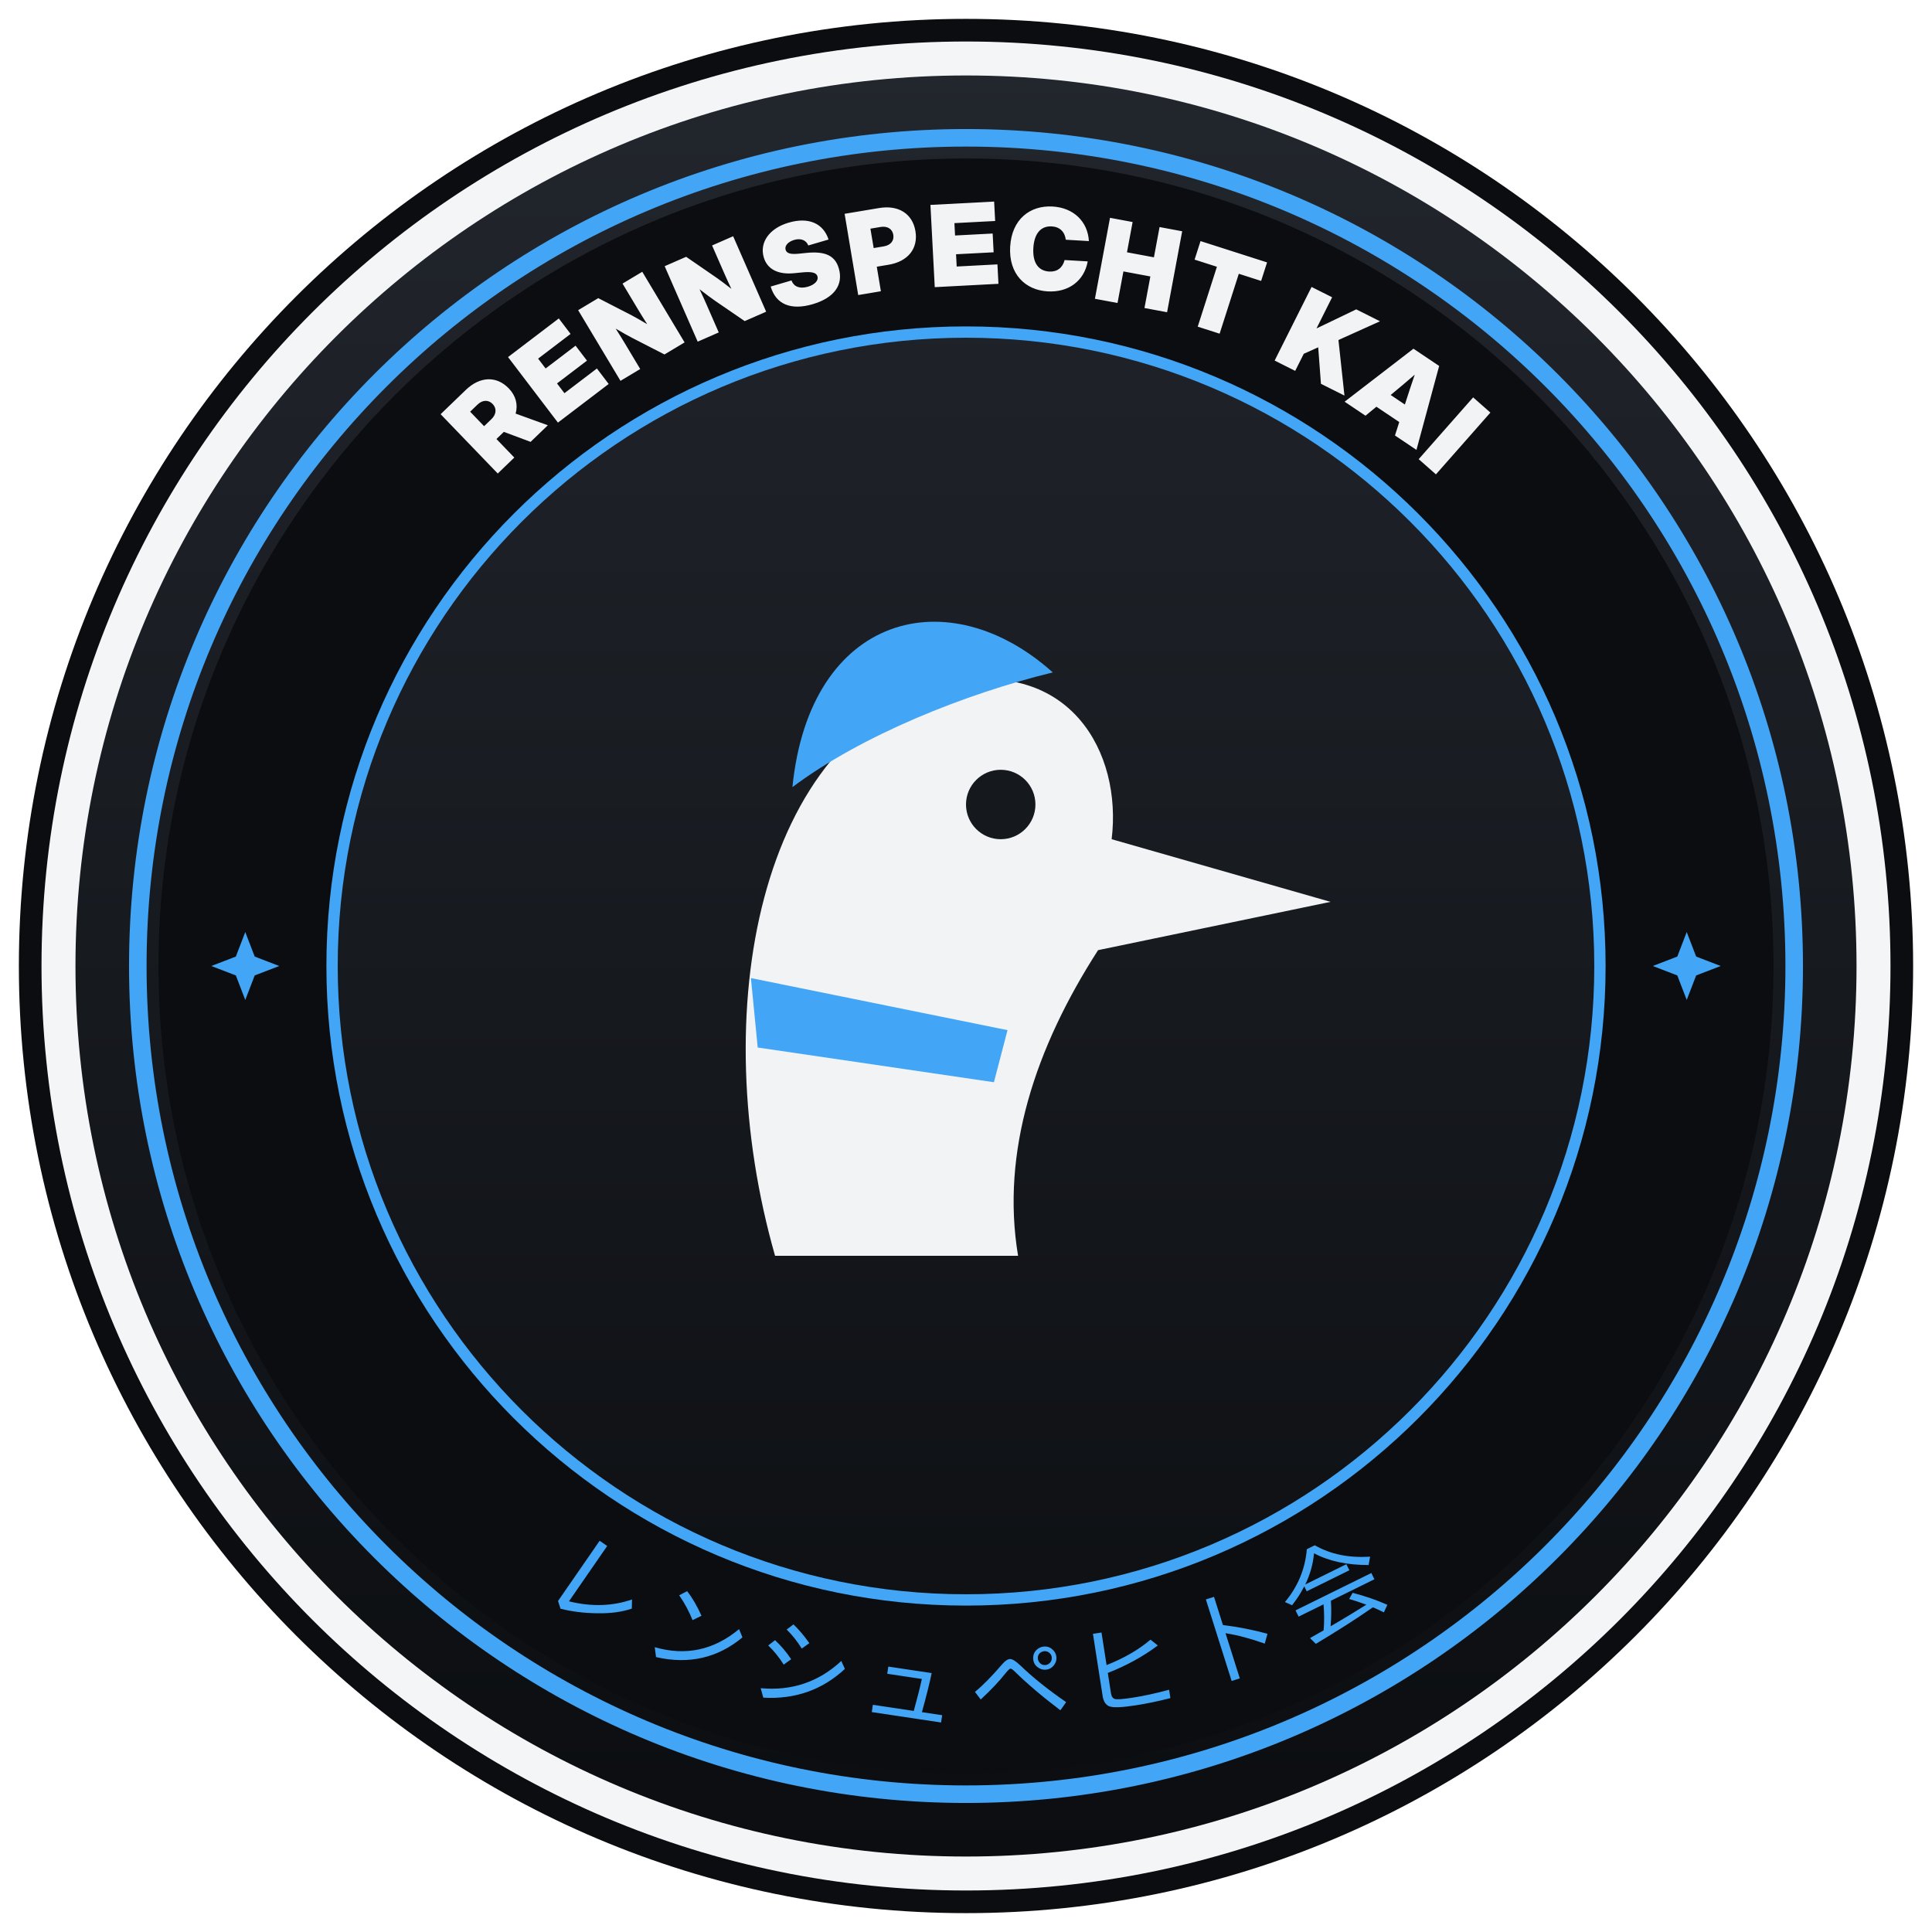
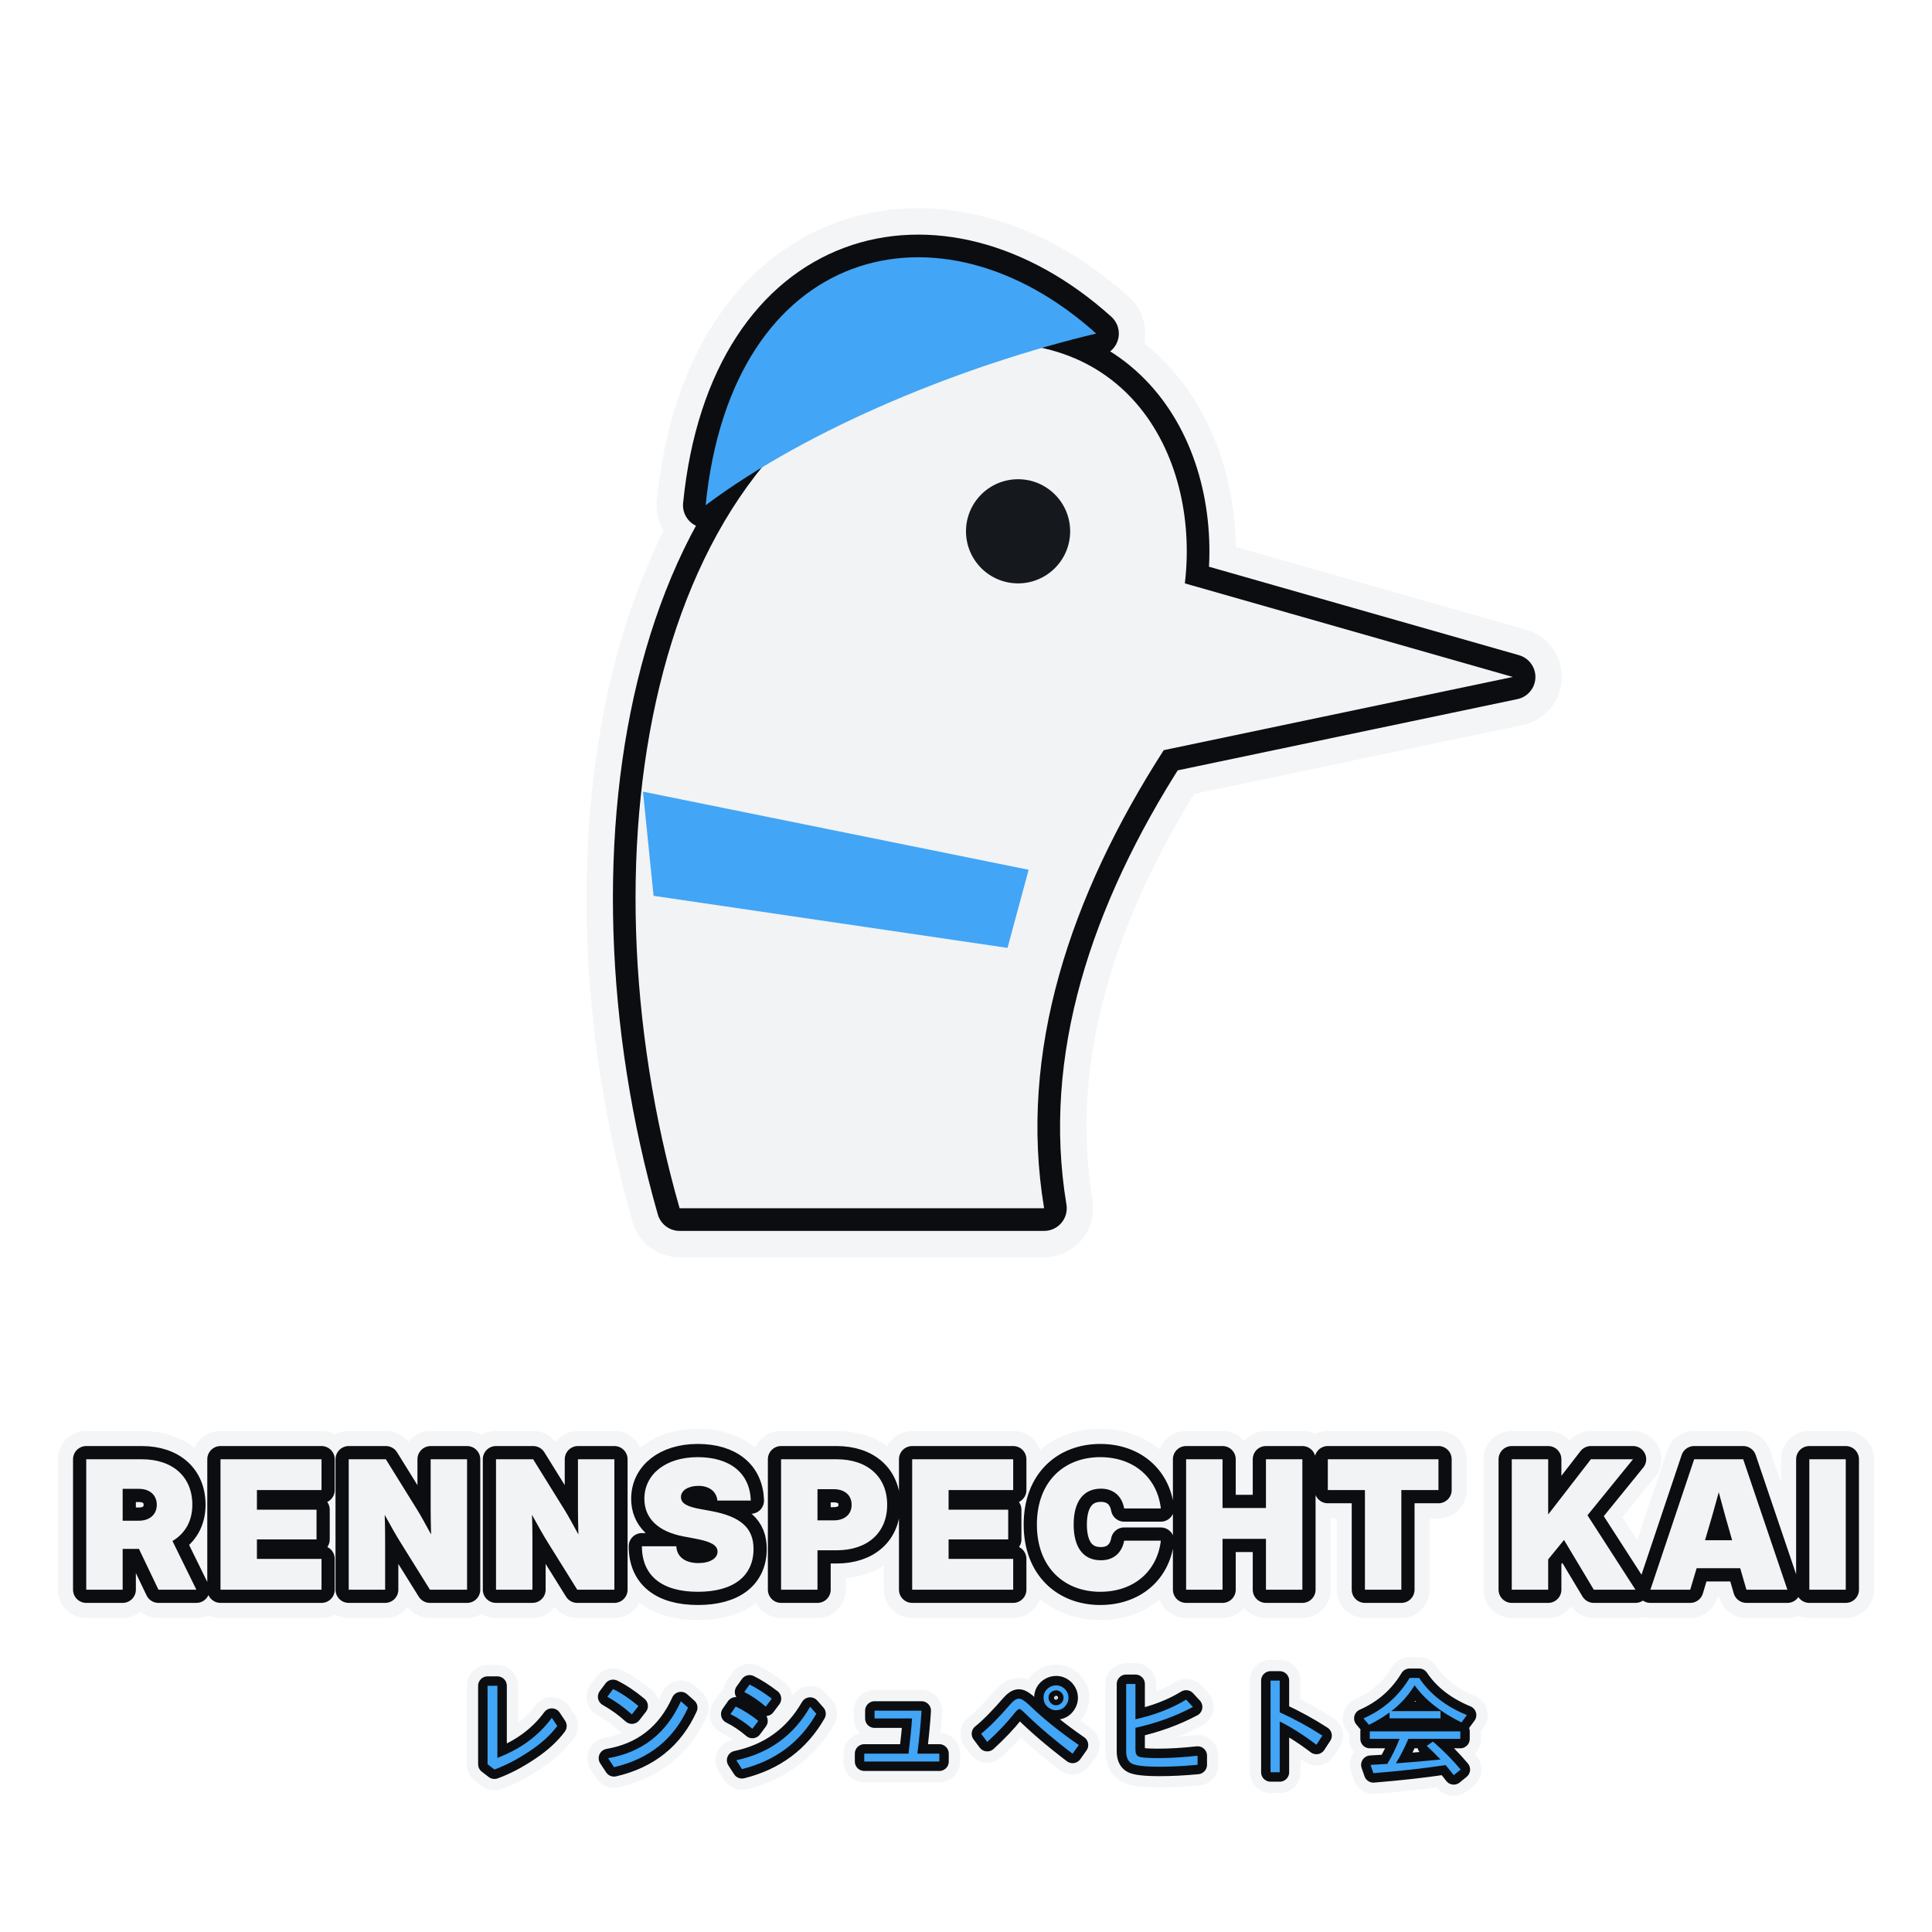
<svg xmlns="http://www.w3.org/2000/svg" viewBox="0 0 512 512" width="512" height="512">
-   <defs>
-     <linearGradient id="lg_t_etkmodern" x1="0" y1="0" x2="0" y2="1">
-       <stop offset="0" stop-color="#22262d" />
-       <stop offset="1" stop-color="#0b0d10" />
-     </linearGradient>
-   </defs>
+   <defs />
  <g id="schnitt">
-     <path d="M20 256 A236 236 0 1 0 492 256 A236 236 0 1 0 20 256 Z" fill="#0b0d10" stroke="#0b0d10" stroke-width="30" stroke-linejoin="round" />
-     <path d="M20 256 A236 236 0 1 0 492 256 A236 236 0 1 0 20 256 Z" fill="#f4f5f7" stroke="#f4f5f7" stroke-width="18" stroke-linejoin="round" />
+     <path d="M180.1 320.2 C152.5 223.6 173.2 113.2 249.1 92.5 C297.4 82.8 318.1 120.1 314 154.6 L400.9 179.4 L308.4 198.8 C283.6 237.4 269.8 278.8 276.7 320.2 Z" fill="#f4f5f7" stroke="#f4f5f7" stroke-width="26" stroke-linejoin="round" />
+     <path d="M187 133.9 C193.9 64.9 249.1 51.1 290.5 88.4 C256 96.6 214.6 113.2 187 133.9 Z" fill="#f4f5f7" stroke="#f4f5f7" stroke-width="26" stroke-linejoin="round" />
+     <path d="M256 140.8 A13.8 13.8 0 1 0 283.6 140.8 A13.8 13.8 0 1 0 256 140.8 Z" fill="#f4f5f7" stroke="#f4f5f7" stroke-width="26" stroke-linejoin="round" />
+     <path d="M170.4 209.8 L272.6 230.5 L267 251.2 L173.2 237.4 Z" fill="#f4f5f7" stroke="#f4f5f7" stroke-width="26" stroke-linejoin="round" />
+     <path d="M22.856 421.283H32.507V410.472H36.822L41.995 421.283H52.04L45.707 408.385C49.071 406.389 50.973 403.072 50.973 398.78C50.973 391.38 45.8 386.717 37.541 386.717H22.856ZM32.507 403.002V394.558H36.822C39.721 394.558 41.554 396.252 41.554 398.78C41.554 401.309 39.721 403.002 36.822 403.002Z M58.435 421.283H85.207V413.117H68.086V407.967H83.884V400.079H68.086V394.883H85.207V386.717H58.435Z M92.414 421.283H102.064V408.663C102.064 407.271 102.064 404.557 101.948 401.448C103.572 404.441 105.103 407.109 106.078 408.663L113.942 421.283H123.778V386.717H114.128V399.383C114.128 401.031 114.151 403.838 114.244 406.645C112.898 404.162 111.483 401.587 110.671 400.288L102.25 386.717H92.414Z M131.449 421.283H141.1V408.663C141.1 407.271 141.1 404.557 140.984 401.448C142.608 404.441 144.139 407.109 145.114 408.663L152.978 421.283H162.814V386.717H153.164V399.383C153.164 401.031 153.187 403.838 153.28 406.645C151.934 404.162 150.519 401.587 149.707 400.288L141.286 386.717H131.449Z M184.961 421.84C194.334 421.84 199.693 417.71 199.693 410.472C199.693 404.951 196.329 401.889 188.395 400.427L185.611 399.917C182.015 399.267 180.461 398.386 180.461 396.739C180.461 394.999 182.363 393.769 185.077 393.769C187.954 393.769 189.88 395.254 190.112 397.667H198.973C198.741 390.429 193.522 386.16 184.892 386.16C176.494 386.16 170.764 390.637 170.764 397.203C170.764 402.33 174.383 405.879 181.064 407.155L184.497 407.805C188.395 408.547 190.158 409.521 190.158 411.192C190.158 413.001 188.116 414.231 185.077 414.231C181.574 414.231 179.37 412.584 179.231 409.777H170.114C170.114 417.548 175.38 421.84 184.961 421.84Z M206.993 421.283H216.643V410.844H221.677C229.936 410.844 235.109 406.181 235.109 398.78C235.109 391.38 229.936 386.717 221.677 386.717H206.993ZM216.643 402.91V394.651H220.958C223.858 394.651 225.691 396.252 225.691 398.78C225.691 401.309 223.858 402.91 220.958 402.91Z M241.737 421.283H268.508V413.117H251.387V407.967H267.186V400.079H251.387V394.883H268.508V386.717H241.737Z M291.583 421.84C300.422 421.84 306.662 416.458 307.637 408.292H297.916C297.313 411.54 295.086 413.488 291.769 413.488C287.059 413.488 284.531 410.055 284.531 404.023C284.531 397.968 287.083 394.512 291.769 394.512C295.086 394.512 297.336 396.484 297.916 399.755H307.637C306.686 391.589 300.422 386.16 291.583 386.16C282.141 386.16 274.787 392.47 274.787 404.023C274.787 415.483 282.141 421.84 291.583 421.84Z M314.333 421.283H323.984V407.805H335.491V421.283H345.141V386.717H335.491V399.639H323.984V386.717H314.333Z M351.885 394.883H361.721V421.283H371.372V394.883H381.208V386.717H351.885Z  M400.633 421.283H410.284V413.256L414.483 408.106L422.37 421.283H433.413L420.7 401.564L432.763 386.717H421.605L414.738 395.602C413.253 397.528 411.768 399.43 410.284 401.355V386.717H400.633Z M437.372 421.283H447.928L449.621 415.599H461.174L462.821 421.283H473.678L461.963 386.717H448.972ZM451.848 408.176 451.941 407.874C453.194 403.698 454.354 399.662 455.49 395.463C456.604 399.662 457.741 403.698 458.947 407.874L459.04 408.176Z M489.144 386.717H479.493V421.283H489.144Z" fill="#f4f5f7" stroke="#f4f5f7" stroke-width="15" stroke-linejoin="round" />
+     <path d="M129.207 446.754H131.814V465.856Q141.028 462.355 146.243 455.236L147.679 457.404Q145.071 460.934 140.428 464.025Q135.682 467.233 131.038 468.946L129.207 467.54Z M167.455 454.342Q164.511 451.661 160.951 449.654L162.475 447.618Q165.668 449.171 169.198 452.115ZM161.156 465.944Q174.677 463.614 180.448 450.856L182.338 452.54Q176.684 465.079 162.724 468.317Z M202.935 452.277Q200.078 449.816 197.236 448.395L198.643 446.417Q201.411 447.779 204.531 450.167ZM195.127 466.486Q208.164 463.702 214.697 452.306L216.338 454.166Q209.819 465.548 196.636 468.829ZM199.39 458.151Q196.548 455.719 193.574 454.254L194.98 452.247Q198.145 453.771 200.957 456.056Z M231.764 453.346H244.215Q243.937 458.077 243.116 464.728H248.932V466.822H229.039V464.728H240.772Q241.461 459.117 241.695 455.411H231.764Z M279.899 446.637Q281.262 446.637 282.302 447.721Q283.166 448.673 283.166 449.933Q283.166 450.9 282.624 451.705Q281.643 453.229 279.826 453.229Q279.021 453.229 278.332 452.833Q276.56 451.881 276.56 449.904Q276.56 448.234 277.966 447.238Q278.845 446.637 279.899 446.637ZM279.87 447.955Q279.416 447.955 278.933 448.19Q277.878 448.746 277.878 449.933Q277.878 450.46 278.215 450.988Q278.786 451.91 279.87 451.91Q280.588 451.91 281.188 451.398Q281.848 450.826 281.848 449.933Q281.848 449.039 281.159 448.439Q280.588 447.955 279.87 447.955ZM260.007 459.469Q263.244 456.862 267.844 451.544Q269.045 450.167 270.026 450.167Q270.993 450.167 272.912 451.998Q278.288 457.198 285.891 462.443L284.25 464.757Q276.721 459.044 271.198 453.61Q270.437 452.892 270.114 452.892Q269.777 452.892 268.737 454.152Q265.998 457.623 261.633 461.637Z M298.445 446.271H300.906V455.631Q308.743 453.859 314.339 450.416L316.141 452.364Q309.168 456.071 300.906 457.887V463.673Q300.906 465.167 301.8 465.519Q302.723 465.914 306.912 465.914Q311.614 465.914 317.371 465.284V467.687Q312.039 468.199 307.381 468.199Q301.17 468.199 299.793 467.277Q298.445 466.412 298.445 464.127Z M336.708 445.377H339.14V453.771Q345.16 456.525 350.448 459.952L348.866 462.384Q343.886 458.59 339.14 456.202V469.664H336.708Z M368.73 453.463H381.753V455.382H368.247V453.829Q368.13 453.917 367.676 454.21Q365.801 455.602 362.783 457.096L361.348 455.382Q369.185 451.94 373.564 444.674H376.084Q380.361 451.061 388.74 454.518L387.305 456.466Q379.043 452.408 374.883 446.622Q372.437 450.607 368.73 453.463ZM373.228 460.817Q371.851 464.127 369.932 467.291L371.191 467.203Q375.776 466.881 380.273 466.427L381.753 466.28Q379.556 463.981 378.091 462.677L379.746 461.534Q383.848 465.065 387.085 468.946L385.254 470.441Q384.17 469.034 383.101 467.775L382.646 467.833Q374.561 469.049 363.97 469.913L363.208 467.716Q363.823 467.687 365.581 467.57L367.646 467.452Q369.478 464.42 370.898 460.817H363.003V458.839H386.997V460.817Z" fill="#f4f5f7" stroke="#f4f5f7" stroke-width="11" stroke-linejoin="round" />
  </g>
  <g id="grund">
-     <path d="M20 256 A236 236 0 1 0 492 256 A236 236 0 1 0 20 256 Z" fill="url(#lg_t_etkmodern)" />
-   </g>
-   <g id="rahmen">
-     <g transform="translate(256 256) scale(.93) translate(-256 -256)">
-       <path d="M20 256 A236 236 0 1 0 492 256 A236 236 0 1 0 20 256 Z" fill="none" stroke="#42a5f5" stroke-width="5" stroke-linejoin="round" />
-     </g>
+     <path d="M180.1 320.2 C152.5 223.6 173.2 113.2 249.1 92.5 C297.4 82.8 318.1 120.1 314 154.6 L400.9 179.4 L308.4 198.8 C283.6 237.4 269.8 278.8 276.7 320.2 Z" fill="#0b0d10" stroke="#0b0d10" stroke-width="12" stroke-linejoin="round" />
+     <path d="M187 133.9 C193.9 64.9 249.1 51.1 290.5 88.4 C256 96.6 214.6 113.2 187 133.9 Z" fill="#0b0d10" stroke="#0b0d10" stroke-width="12" stroke-linejoin="round" />
+     <path d="M256 140.8 A13.8 13.8 0 1 0 283.6 140.8 A13.8 13.8 0 1 0 256 140.8 Z" fill="#0b0d10" stroke="#0b0d10" stroke-width="12" stroke-linejoin="round" />
+     <path d="M170.4 209.8 L272.6 230.5 L267 251.2 L173.2 237.4 Z" fill="#0b0d10" stroke="#0b0d10" stroke-width="12" stroke-linejoin="round" />
+     <path d="M22.856 421.283H32.507V410.472H36.822L41.995 421.283H52.04L45.707 408.385C49.071 406.389 50.973 403.072 50.973 398.78C50.973 391.38 45.8 386.717 37.541 386.717H22.856ZM32.507 403.002V394.558H36.822C39.721 394.558 41.554 396.252 41.554 398.78C41.554 401.309 39.721 403.002 36.822 403.002Z M58.435 421.283H85.207V413.117H68.086V407.967H83.884V400.079H68.086V394.883H85.207V386.717H58.435Z M92.414 421.283H102.064V408.663C102.064 407.271 102.064 404.557 101.948 401.448C103.572 404.441 105.103 407.109 106.078 408.663L113.942 421.283H123.778V386.717H114.128V399.383C114.128 401.031 114.151 403.838 114.244 406.645C112.898 404.162 111.483 401.587 110.671 400.288L102.25 386.717H92.414Z M131.449 421.283H141.1V408.663C141.1 407.271 141.1 404.557 140.984 401.448C142.608 404.441 144.139 407.109 145.114 408.663L152.978 421.283H162.814V386.717H153.164V399.383C153.164 401.031 153.187 403.838 153.28 406.645C151.934 404.162 150.519 401.587 149.707 400.288L141.286 386.717H131.449Z M184.961 421.84C194.334 421.84 199.693 417.71 199.693 410.472C199.693 404.951 196.329 401.889 188.395 400.427L185.611 399.917C182.015 399.267 180.461 398.386 180.461 396.739C180.461 394.999 182.363 393.769 185.077 393.769C187.954 393.769 189.88 395.254 190.112 397.667H198.973C198.741 390.429 193.522 386.16 184.892 386.16C176.494 386.16 170.764 390.637 170.764 397.203C170.764 402.33 174.383 405.879 181.064 407.155L184.497 407.805C188.395 408.547 190.158 409.521 190.158 411.192C190.158 413.001 188.116 414.231 185.077 414.231C181.574 414.231 179.37 412.584 179.231 409.777H170.114C170.114 417.548 175.38 421.84 184.961 421.84Z M206.993 421.283H216.643V410.844H221.677C229.936 410.844 235.109 406.181 235.109 398.78C235.109 391.38 229.936 386.717 221.677 386.717H206.993ZM216.643 402.91V394.651H220.958C223.858 394.651 225.691 396.252 225.691 398.78C225.691 401.309 223.858 402.91 220.958 402.91Z M241.737 421.283H268.508V413.117H251.387V407.967H267.186V400.079H251.387V394.883H268.508V386.717H241.737Z M291.583 421.84C300.422 421.84 306.662 416.458 307.637 408.292H297.916C297.313 411.54 295.086 413.488 291.769 413.488C287.059 413.488 284.531 410.055 284.531 404.023C284.531 397.968 287.083 394.512 291.769 394.512C295.086 394.512 297.336 396.484 297.916 399.755H307.637C306.686 391.589 300.422 386.16 291.583 386.16C282.141 386.16 274.787 392.47 274.787 404.023C274.787 415.483 282.141 421.84 291.583 421.84Z M314.333 421.283H323.984V407.805H335.491V421.283H345.141V386.717H335.491V399.639H323.984V386.717H314.333Z M351.885 394.883H361.721V421.283H371.372V394.883H381.208V386.717H351.885Z  M400.633 421.283H410.284V413.256L414.483 408.106L422.37 421.283H433.413L420.7 401.564L432.763 386.717H421.605L414.738 395.602C413.253 397.528 411.768 399.43 410.284 401.355V386.717H400.633Z M437.372 421.283H447.928L449.621 415.599H461.174L462.821 421.283H473.678L461.963 386.717H448.972ZM451.848 408.176 451.941 407.874C453.194 403.698 454.354 399.662 455.49 395.463C456.604 399.662 457.741 403.698 458.947 407.874L459.04 408.176Z M489.144 386.717H479.493V421.283H489.144Z" fill="#0b0d10" stroke="#0b0d10" stroke-width="7" stroke-linejoin="round" />
+     <path d="M129.207 446.754H131.814V465.856Q141.028 462.355 146.243 455.236L147.679 457.404Q145.071 460.934 140.428 464.025Q135.682 467.233 131.038 468.946L129.207 467.54Z M167.455 454.342Q164.511 451.661 160.951 449.654L162.475 447.618Q165.668 449.171 169.198 452.115ZM161.156 465.944Q174.677 463.614 180.448 450.856L182.338 452.54Q176.684 465.079 162.724 468.317Z M202.935 452.277Q200.078 449.816 197.236 448.395L198.643 446.417Q201.411 447.779 204.531 450.167ZM195.127 466.486Q208.164 463.702 214.697 452.306L216.338 454.166Q209.819 465.548 196.636 468.829ZM199.39 458.151Q196.548 455.719 193.574 454.254L194.98 452.247Q198.145 453.771 200.957 456.056Z M231.764 453.346H244.215Q243.937 458.077 243.116 464.728H248.932V466.822H229.039V464.728H240.772Q241.461 459.117 241.695 455.411H231.764Z M279.899 446.637Q281.262 446.637 282.302 447.721Q283.166 448.673 283.166 449.933Q283.166 450.9 282.624 451.705Q281.643 453.229 279.826 453.229Q279.021 453.229 278.332 452.833Q276.56 451.881 276.56 449.904Q276.56 448.234 277.966 447.238Q278.845 446.637 279.899 446.637ZM279.87 447.955Q279.416 447.955 278.933 448.19Q277.878 448.746 277.878 449.933Q277.878 450.46 278.215 450.988Q278.786 451.91 279.87 451.91Q280.588 451.91 281.188 451.398Q281.848 450.826 281.848 449.933Q281.848 449.039 281.159 448.439Q280.588 447.955 279.87 447.955ZM260.007 459.469Q263.244 456.862 267.844 451.544Q269.045 450.167 270.026 450.167Q270.993 450.167 272.912 451.998Q278.288 457.198 285.891 462.443L284.25 464.757Q276.721 459.044 271.198 453.61Q270.437 452.892 270.114 452.892Q269.777 452.892 268.737 454.152Q265.998 457.623 261.633 461.637Z M298.445 446.271H300.906V455.631Q308.743 453.859 314.339 450.416L316.141 452.364Q309.168 456.071 300.906 457.887V463.673Q300.906 465.167 301.8 465.519Q302.723 465.914 306.912 465.914Q311.614 465.914 317.371 465.284V467.687Q312.039 468.199 307.381 468.199Q301.17 468.199 299.793 467.277Q298.445 466.412 298.445 464.127Z M336.708 445.377H339.14V453.771Q345.16 456.525 350.448 459.952L348.866 462.384Q343.886 458.59 339.14 456.202V469.664H336.708Z M368.73 453.463H381.753V455.382H368.247V453.829Q368.13 453.917 367.676 454.21Q365.801 455.602 362.783 457.096L361.348 455.382Q369.185 451.94 373.564 444.674H376.084Q380.361 451.061 388.74 454.518L387.305 456.466Q379.043 452.408 374.883 446.622Q372.437 450.607 368.73 453.463ZM373.228 460.817Q371.851 464.127 369.932 467.291L371.191 467.203Q375.776 466.881 380.273 466.427L381.753 466.28Q379.556 463.981 378.091 462.677L379.746 461.534Q383.848 465.065 387.085 468.946L385.254 470.441Q384.17 469.034 383.101 467.775L382.646 467.833Q374.561 469.049 363.97 469.913L363.208 467.716Q363.823 467.687 365.581 467.57L367.646 467.452Q369.478 464.42 370.898 460.817H363.003V458.839H386.997V460.817Z" fill="#0b0d10" stroke="#0b0d10" stroke-width="5" stroke-linejoin="round" />
  </g>
  <g id="motiv">
-     <path d="M205.4 332.8 C187 268.4 200.8 194.8 251.4 181 C283.6 174.6 297.4 199.4 294.6 222.4 L352.6 239 L291 251.8 C274.4 277.6 265.2 305.2 269.8 332.8 Z" fill="#f1f3f5" />
-     <path d="M210 208.6 C214.6 162.6 251.4 153.4 279 178.2 C256 183.8 228.4 194.8 210 208.6 Z" fill="#42a5f5" fill-rule="evenodd" />
-     <path d="M256 213.2 A9.2 9.2 0 1 0 274.4 213.2 A9.2 9.2 0 1 0 256 213.2 Z" fill="#15181d" />
-     <path d="M199 259.2 L267 273 L263.4 286.8 L200.8 277.6 Z" fill="#42a5f5" fill-rule="evenodd" />
+     <path d="M180.1 320.2 C152.5 223.6 173.2 113.2 249.1 92.5 C297.4 82.8 318.1 120.1 314 154.6 L400.9 179.4 L308.4 198.8 C283.6 237.4 269.8 278.8 276.7 320.2 Z" fill="#f1f3f5" />
+     <path d="M187 133.9 C193.9 64.9 249.1 51.1 290.5 88.4 C256 96.6 214.6 113.2 187 133.9 Z" fill="#42a5f5" fill-rule="evenodd" />
+     <path d="M256 140.8 A13.8 13.8 0 1 0 283.6 140.8 A13.8 13.8 0 1 0 256 140.8 Z" fill="#15181d" />
+     <path d="M170.4 209.8 L272.6 230.5 L267 251.2 L173.2 237.4 Z" fill="#42a5f5" fill-rule="evenodd" />
  </g>
  <g id="schrift">
-     <path d="M42 256 A214 214 0 1 0 470 256 A214 214 0 1 0 42 256 Z M88 256 A168 168 0 1 0 424 256 A168 168 0 1 0 88 256 Z" fill="#0b0d10" fill-rule="evenodd" />
-     <path d="M88 256 A168 168 0 1 0 424 256 A168 168 0 1 0 88 256 Z" fill="none" stroke="#42a5f5" stroke-width="3" stroke-linejoin="round" />
-     <path d="M131.909 125.485 136.298 121.258 131.562 116.342 133.524 114.451 140.613 117.101 145.181 112.701 136.65 109.61C137.306 107.229 136.718 104.887 134.838 102.935C131.596 99.57 127.201 99.715 123.445 103.333L116.767 109.766ZM128.29 112.944 124.591 109.104 126.553 107.214C127.872 105.944 129.447 105.911 130.555 107.061C131.662 108.211 131.571 109.784 130.252 111.054Z M147.856 111.995 161.307 101.756 158.184 97.653 149.582 104.201 147.612 101.613 155.55 95.571 152.533 91.608 144.595 97.65 142.608 95.039 151.21 88.492 148.087 84.389 134.636 94.628Z M164.436 100.924 169.663 97.791 165.567 90.956C165.115 90.202 164.234 88.732 163.162 87.086C165.013 88.18 166.708 89.128 167.741 89.653L176.096 93.936L181.424 90.743L170.205 72.022L164.978 75.154L169.089 82.014C169.623 82.906 170.547 84.419 171.508 85.91C169.974 85.002 168.372 84.066 167.51 83.626L158.544 79.009L153.217 82.202Z M184.894 90.541 190.477 88.099 187.283 80.798C186.931 79.993 186.244 78.423 185.39 76.654C187.087 77.974 188.648 79.13 189.605 79.782L197.349 85.093L203.039 82.603L194.291 62.607L188.708 65.049L191.914 72.377C192.33 73.33 193.054 74.948 193.818 76.548C192.412 75.453 190.941 74.321 190.143 73.775L181.837 68.055L176.146 70.545Z M215.378 80.612C221.057 78.949 223.572 75.495 222.287 71.109C221.307 67.763 218.725 66.505 213.658 67.027L211.881 67.212C209.586 67.456 208.488 67.198 208.196 66.2C207.887 65.146 208.821 64.063 210.466 63.581C212.209 63.071 213.64 63.629 214.208 65.05L219.579 63.477C218.153 59.132 214.233 57.472 209.003 59.003C203.914 60.494 201.237 64.224 202.402 68.202C203.312 71.309 206.135 72.818 210.41 72.405L212.606 72.189C215.099 71.947 216.34 72.225 216.637 73.237C216.958 74.334 215.939 75.441 214.098 75.98C211.975 76.602 210.347 75.995 209.764 74.319L204.24 75.937C205.619 80.646 209.572 82.312 215.378 80.612Z M227.435 78.189 233.445 77.183 232.357 70.682 235.492 70.157C240.636 69.297 243.372 65.854 242.6 61.245C241.829 56.636 238.122 54.271 232.978 55.132L223.833 56.662ZM231.531 65.741 230.67 60.598 233.357 60.148C235.163 59.846 236.471 60.652 236.735 62.226C236.998 63.801 236.024 64.989 234.218 65.291Z M247.719 76.1 264.6 75.213 264.33 70.063 253.534 70.631 253.363 67.383 263.325 66.86 263.064 61.886 253.102 62.41 252.93 59.133 263.726 58.566 263.455 53.417 246.574 54.304Z M277.637 77.221C283.209 77.546 287.34 74.383 288.255 69.271L282.127 68.914C281.628 70.939 280.152 72.085 278.061 71.963C275.093 71.79 273.625 69.533 273.847 65.731C274.069 61.914 275.805 59.829 278.759 60.001C280.85 60.123 282.196 61.449 282.441 63.532L288.569 63.89C288.269 58.707 284.52 55.055 278.949 54.73C272.997 54.383 268.129 58.09 267.705 65.373C267.283 72.597 271.685 76.874 277.637 77.221Z M290.164 79.18 296.155 80.297 297.715 71.93 304.857 73.262 303.297 81.628 309.288 82.745 313.289 61.289 307.298 60.172 305.802 68.193 298.66 66.861 300.156 58.84 294.165 57.723Z M316.579 68.8 322.494 70.695 317.409 86.57 323.212 88.429 328.297 72.554 334.212 74.448 335.785 69.538 318.152 63.89Z  M337.793 95.555 343.24 98.287 345.513 93.757 349.341 92.039 350.062 101.709 356.294 104.836 354.702 90.107 365.714 85.142 359.416 81.983 353.025 85.054C351.642 85.72 350.265 86.374 348.882 87.04L353.026 78.778L347.579 76.046Z M356.337 106.455 361.872 110.169 364.76 107.784 370.817 111.849 369.681 115.408 375.374 119.228 381.392 96.982 374.58 92.411ZM368.539 104.675 368.694 104.55C370.82 102.801 372.848 101.092 374.921 99.29C374.028 101.884 373.204 104.4 372.367 107.014L372.31 107.205Z M394.969 109.339 390.398 105.31 375.965 121.683 380.536 125.712Z" fill="#f1f3f5" />
-     <path d="M158.913 408.319 160.915 409.702 150.779 424.369Q159.711 426.57 167.493 423.871L167.445 426.297Q163.57 427.624 158.364 427.533Q153.018 427.478 148.543 426.33L147.883 424.279Z M183.534 429.354Q182.158 425.901 179.99 422.764L182.1 421.677Q184.146 424.284 185.906 428.197ZM173.51 436.518Q185.808 440.085 195.862 431.734L196.76 433.919Q186.894 442.134 173.856 439.149Z M212.478 436.888Q210.613 433.904 208.473 431.851L210.274 430.477Q212.365 432.458 214.485 435.45ZM201.586 447.393Q213.977 448.52 222.955 440.17L223.902 442.282Q214.942 450.623 202.282 449.899ZM207.692 441.143Q205.832 438.189 203.587 436.06L205.396 434.661Q207.795 436.894 209.669 439.71Z M235.417 441.659 246.909 443.387Q245.996 447.715 244.316 453.739L249.683 454.546L249.392 456.48L231.032 453.72L231.323 451.786L242.153 453.414Q243.566 448.332 244.297 444.944L235.13 443.566Z M276.912 436.34Q278.183 436.337 279.156 437.346Q279.965 438.233 279.968 439.409Q279.971 440.311 279.467 441.064Q278.555 442.488 276.859 442.493Q276.107 442.495 275.464 442.127Q273.807 441.243 273.802 439.397Q273.798 437.839 275.108 436.906Q275.927 436.343 276.912 436.34ZM276.887 437.571Q276.464 437.572 276.013 437.792Q275.03 438.314 275.033 439.421Q275.034 439.914 275.35 440.405Q275.885 441.265 276.897 441.262Q277.567 441.261 278.126 440.781Q278.74 440.246 278.738 439.412Q278.736 438.578 278.092 438.019Q277.557 437.569 276.887 437.571ZM258.377 448.365Q261.392 445.924 265.672 440.95Q266.789 439.662 267.705 439.659Q268.608 439.657 270.403 441.361Q275.434 446.202 282.542 451.078L281.016 453.242Q273.975 447.928 268.808 442.869Q268.095 442.201 267.794 442.202Q267.48 442.203 266.512 443.381Q263.964 446.628 259.899 450.385Z M289.643 432.984 291.912 432.631 293.256 441.263Q300.229 438.503 304.895 434.525L306.837 436.063Q300.939 440.482 293.58 443.343L294.411 448.679Q294.625 450.057 295.5 450.253Q296.408 450.486 300.271 449.884Q304.608 449.209 309.827 447.801L310.171 450.017Q305.328 451.255 301.032 451.924Q295.304 452.816 293.902 452.163Q292.535 451.559 292.207 449.452Z M319.566 423.865 321.73 423.18 324.092 430.65Q330.225 431.406 335.895 432.968L335.172 435.577Q329.672 433.603 324.777 432.814L328.565 444.793L326.401 445.478Z M345.907 419.904 356.808 414.529 357.6 416.135 346.294 421.71 345.653 420.41Q345.592 420.532 345.332 420.965Q344.337 422.904 342.428 425.4L340.519 424.558Q345.658 418.441 346.325 410.551L348.435 409.511Q354.651 413.092 363.092 412.527L362.695 414.751Q354.104 414.764 348.233 411.638Q347.83 415.983 345.907 419.904ZM352.707 424.203Q352.921 427.543 352.62 430.984L353.639 430.39Q357.344 428.228 360.921 425.991L362.099 425.258Q359.31 424.24 357.546 423.753L358.46 422.113Q363.35 423.376 367.662 425.289L366.746 427.295Q365.259 426.566 363.843 425.952L363.488 426.189Q357.221 430.544 348.712 435.639L347.167 434.115Q347.67 433.836 349.093 433.012L350.774 432.062Q351.055 428.768 350.757 425.165L344.148 428.424L343.331 426.768L363.417 416.864L364.233 418.52Z" fill="#42a5f5" />
-     <path d="M447 247 L449.5 253.5 L456 256 L449.5 258.5 L447 265 L444.5 258.5 L438 256 L444.5 253.5 Z" fill="#42a5f5" />
-     <path d="M65 247 L67.5 253.5 L74 256 L67.5 258.5 L65 265 L62.5 258.5 L56 256 L62.5 253.5 Z" fill="#42a5f5" />
+     <path d="M22.856 421.283H32.507V410.472H36.822L41.995 421.283H52.04L45.707 408.385C49.071 406.389 50.973 403.072 50.973 398.78C50.973 391.38 45.8 386.717 37.541 386.717H22.856ZM32.507 403.002V394.558H36.822C39.721 394.558 41.554 396.252 41.554 398.78C41.554 401.309 39.721 403.002 36.822 403.002Z M58.435 421.283H85.207V413.117H68.086V407.967H83.884V400.079H68.086V394.883H85.207V386.717H58.435Z M92.414 421.283H102.064V408.663C102.064 407.271 102.064 404.557 101.948 401.448C103.572 404.441 105.103 407.109 106.078 408.663L113.942 421.283H123.778V386.717H114.128V399.383C114.128 401.031 114.151 403.838 114.244 406.645C112.898 404.162 111.483 401.587 110.671 400.288L102.25 386.717H92.414Z M131.449 421.283H141.1V408.663C141.1 407.271 141.1 404.557 140.984 401.448C142.608 404.441 144.139 407.109 145.114 408.663L152.978 421.283H162.814V386.717H153.164V399.383C153.164 401.031 153.187 403.838 153.28 406.645C151.934 404.162 150.519 401.587 149.707 400.288L141.286 386.717H131.449Z M184.961 421.84C194.334 421.84 199.693 417.71 199.693 410.472C199.693 404.951 196.329 401.889 188.395 400.427L185.611 399.917C182.015 399.267 180.461 398.386 180.461 396.739C180.461 394.999 182.363 393.769 185.077 393.769C187.954 393.769 189.88 395.254 190.112 397.667H198.973C198.741 390.429 193.522 386.16 184.892 386.16C176.494 386.16 170.764 390.637 170.764 397.203C170.764 402.33 174.383 405.879 181.064 407.155L184.497 407.805C188.395 408.547 190.158 409.521 190.158 411.192C190.158 413.001 188.116 414.231 185.077 414.231C181.574 414.231 179.37 412.584 179.231 409.777H170.114C170.114 417.548 175.38 421.84 184.961 421.84Z M206.993 421.283H216.643V410.844H221.677C229.936 410.844 235.109 406.181 235.109 398.78C235.109 391.38 229.936 386.717 221.677 386.717H206.993ZM216.643 402.91V394.651H220.958C223.858 394.651 225.691 396.252 225.691 398.78C225.691 401.309 223.858 402.91 220.958 402.91Z M241.737 421.283H268.508V413.117H251.387V407.967H267.186V400.079H251.387V394.883H268.508V386.717H241.737Z M291.583 421.84C300.422 421.84 306.662 416.458 307.637 408.292H297.916C297.313 411.54 295.086 413.488 291.769 413.488C287.059 413.488 284.531 410.055 284.531 404.023C284.531 397.968 287.083 394.512 291.769 394.512C295.086 394.512 297.336 396.484 297.916 399.755H307.637C306.686 391.589 300.422 386.16 291.583 386.16C282.141 386.16 274.787 392.47 274.787 404.023C274.787 415.483 282.141 421.84 291.583 421.84Z M314.333 421.283H323.984V407.805H335.491V421.283H345.141V386.717H335.491V399.639H323.984V386.717H314.333Z M351.885 394.883H361.721V421.283H371.372V394.883H381.208V386.717H351.885Z  M400.633 421.283H410.284V413.256L414.483 408.106L422.37 421.283H433.413L420.7 401.564L432.763 386.717H421.605L414.738 395.602C413.253 397.528 411.768 399.43 410.284 401.355V386.717H400.633Z M437.372 421.283H447.928L449.621 415.599H461.174L462.821 421.283H473.678L461.963 386.717H448.972ZM451.848 408.176 451.941 407.874C453.194 403.698 454.354 399.662 455.49 395.463C456.604 399.662 457.741 403.698 458.947 407.874L459.04 408.176Z M489.144 386.717H479.493V421.283H489.144Z" fill="#f1f3f5" />
+     <path d="M129.207 446.754H131.814V465.856Q141.028 462.355 146.243 455.236L147.679 457.404Q145.071 460.934 140.428 464.025Q135.682 467.233 131.038 468.946L129.207 467.54Z M167.455 454.342Q164.511 451.661 160.951 449.654L162.475 447.618Q165.668 449.171 169.198 452.115ZM161.156 465.944Q174.677 463.614 180.448 450.856L182.338 452.54Q176.684 465.079 162.724 468.317Z M202.935 452.277Q200.078 449.816 197.236 448.395L198.643 446.417Q201.411 447.779 204.531 450.167ZM195.127 466.486Q208.164 463.702 214.697 452.306L216.338 454.166Q209.819 465.548 196.636 468.829ZM199.39 458.151Q196.548 455.719 193.574 454.254L194.98 452.247Q198.145 453.771 200.957 456.056Z M231.764 453.346H244.215Q243.937 458.077 243.116 464.728H248.932V466.822H229.039V464.728H240.772Q241.461 459.117 241.695 455.411H231.764Z M279.899 446.637Q281.262 446.637 282.302 447.721Q283.166 448.673 283.166 449.933Q283.166 450.9 282.624 451.705Q281.643 453.229 279.826 453.229Q279.021 453.229 278.332 452.833Q276.56 451.881 276.56 449.904Q276.56 448.234 277.966 447.238Q278.845 446.637 279.899 446.637ZM279.87 447.955Q279.416 447.955 278.933 448.19Q277.878 448.746 277.878 449.933Q277.878 450.46 278.215 450.988Q278.786 451.91 279.87 451.91Q280.588 451.91 281.188 451.398Q281.848 450.826 281.848 449.933Q281.848 449.039 281.159 448.439Q280.588 447.955 279.87 447.955ZM260.007 459.469Q263.244 456.862 267.844 451.544Q269.045 450.167 270.026 450.167Q270.993 450.167 272.912 451.998Q278.288 457.198 285.891 462.443L284.25 464.757Q276.721 459.044 271.198 453.61Q270.437 452.892 270.114 452.892Q269.777 452.892 268.737 454.152Q265.998 457.623 261.633 461.637Z M298.445 446.271H300.906V455.631Q308.743 453.859 314.339 450.416L316.141 452.364Q309.168 456.071 300.906 457.887V463.673Q300.906 465.167 301.8 465.519Q302.723 465.914 306.912 465.914Q311.614 465.914 317.371 465.284V467.687Q312.039 468.199 307.381 468.199Q301.17 468.199 299.793 467.277Q298.445 466.412 298.445 464.127Z M336.708 445.377H339.14V453.771Q345.16 456.525 350.448 459.952L348.866 462.384Q343.886 458.59 339.14 456.202V469.664H336.708Z M368.73 453.463H381.753V455.382H368.247V453.829Q368.13 453.917 367.676 454.21Q365.801 455.602 362.783 457.096L361.348 455.382Q369.185 451.94 373.564 444.674H376.084Q380.361 451.061 388.74 454.518L387.305 456.466Q379.043 452.408 374.883 446.622Q372.437 450.607 368.73 453.463ZM373.228 460.817Q371.851 464.127 369.932 467.291L371.191 467.203Q375.776 466.881 380.273 466.427L381.753 466.28Q379.556 463.981 378.091 462.677L379.746 461.534Q383.848 465.065 387.085 468.946L385.254 470.441Q384.17 469.034 383.101 467.775L382.646 467.833Q374.561 469.049 363.97 469.913L363.208 467.716Q363.823 467.687 365.581 467.57L367.646 467.452Q369.478 464.42 370.898 460.817H363.003V458.839H386.997V460.817Z" fill="#42a5f5" />
  </g>
</svg>
